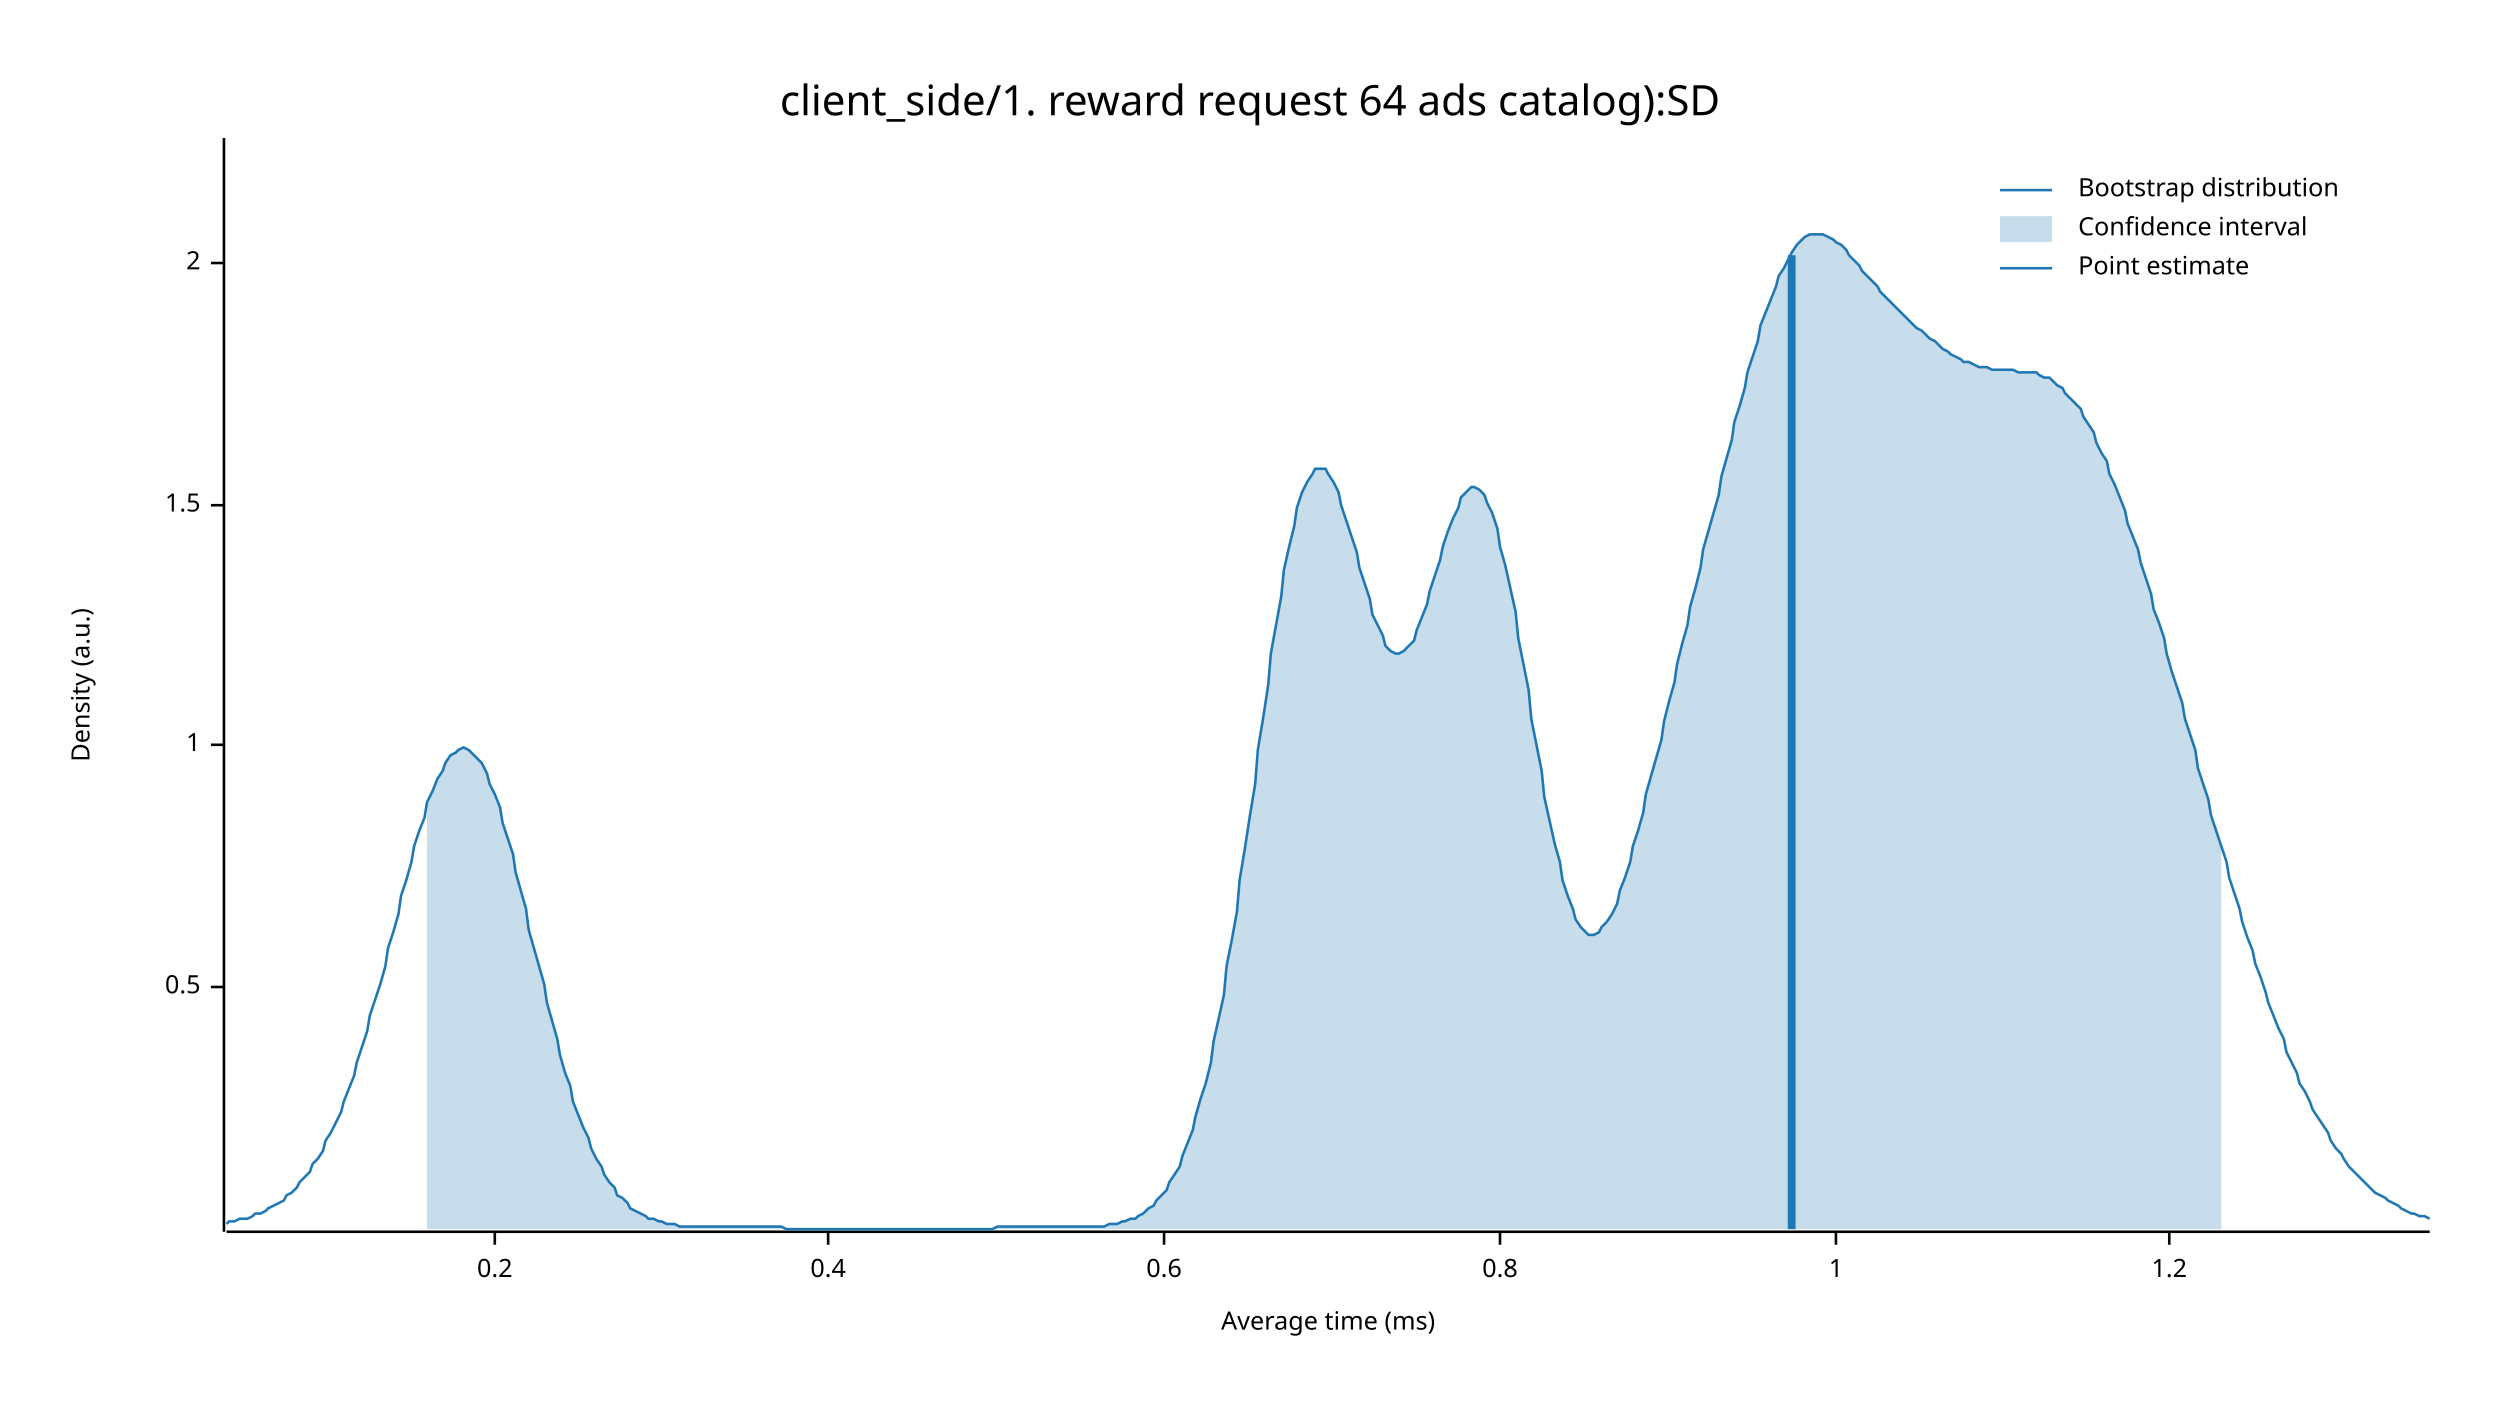
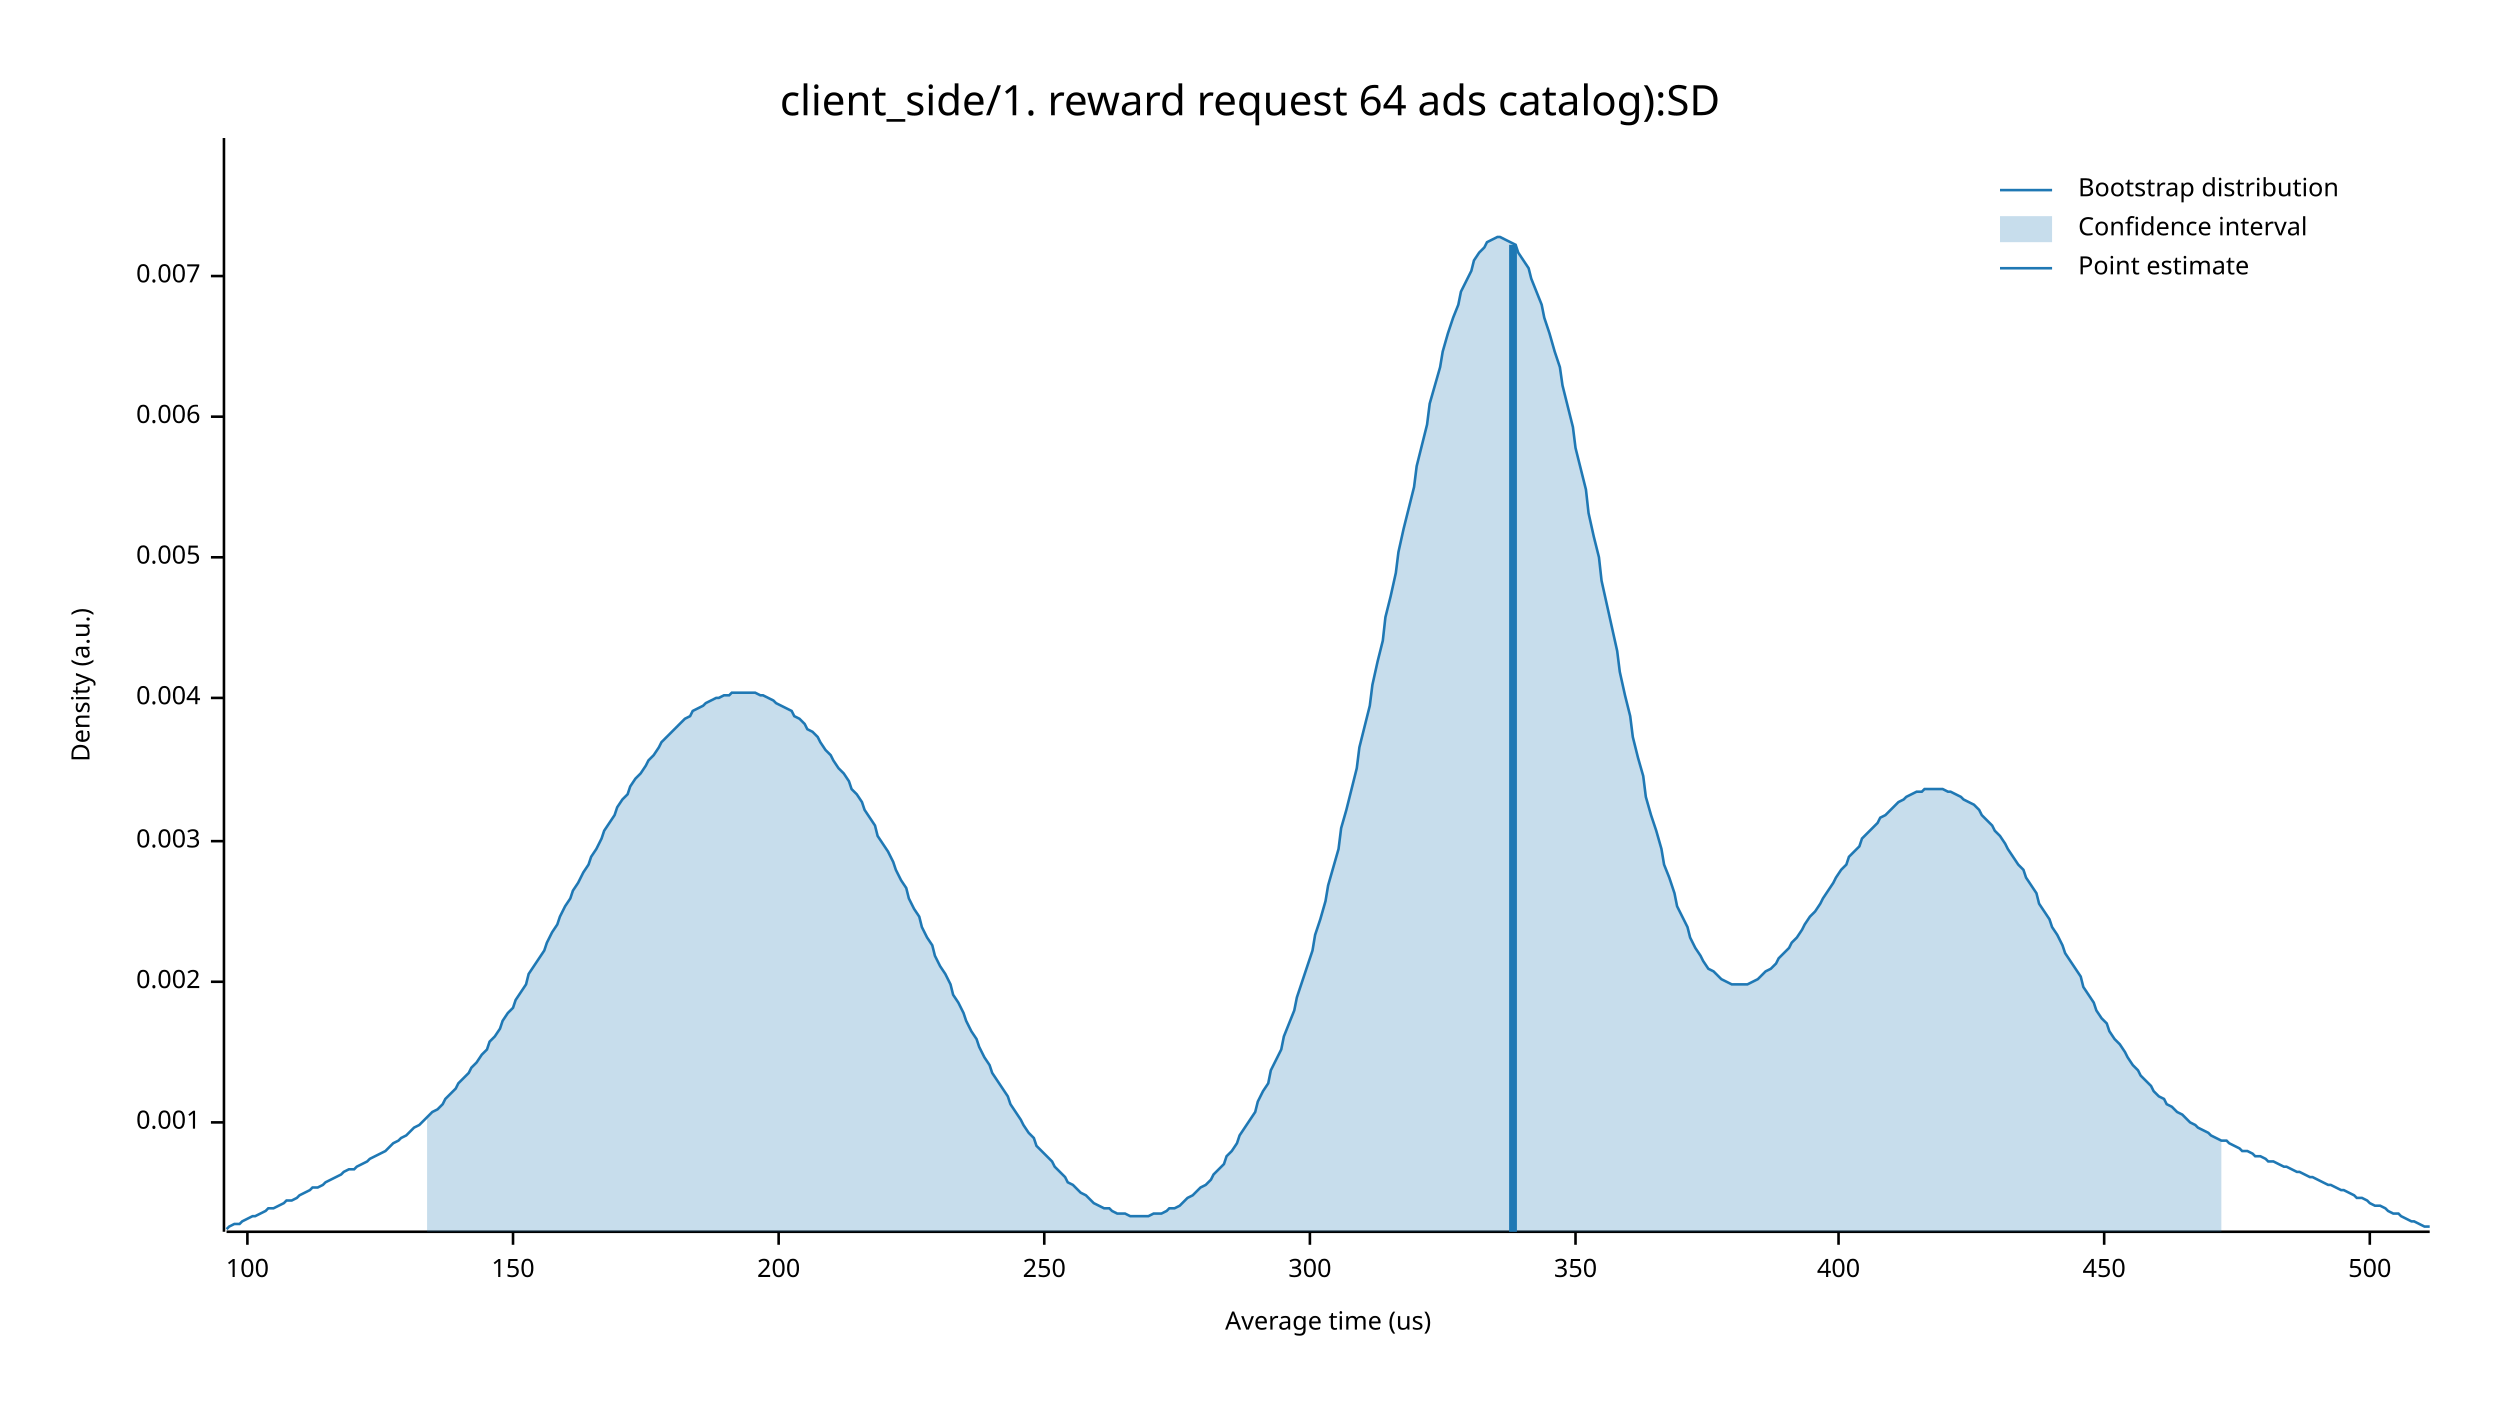
<svg xmlns="http://www.w3.org/2000/svg" width="960" height="540" viewBox="0 0 960 540">
  <text x="480" y="32" dy="0.76em" text-anchor="middle" font-family="sans-serif" font-size="16.129" opacity="1" fill="#000000">
client_side/1. reward request 64 ads catalog):SD
</text>
  <text x="27" y="263" dy="0.76em" text-anchor="middle" font-family="sans-serif" font-size="9.677" opacity="1" fill="#000000" transform="rotate(270, 27, 263)">
Density (a.u.)
</text>
  <text x="510" y="513" dy="-0.5ex" text-anchor="middle" font-family="sans-serif" font-size="9.677" opacity="1" fill="#000000">
- Average time (ms)
+ Average time (us)
</text>
  <polyline fill="none" opacity="1" stroke="#000000" stroke-width="1" points="86,53 86,473 " />
-   <text x="77" y="379" dy="0.5ex" text-anchor="end" font-family="sans-serif" font-size="9.677" opacity="1" fill="#000000">
- 0.5
+   <text x="77" y="431" dy="0.5ex" text-anchor="end" font-family="sans-serif" font-size="9.677" opacity="1" fill="#000000">
+ 0.001
</text>
-   <polyline fill="none" opacity="1" stroke="#000000" stroke-width="1" points="81,379 86,379 " />
-   <text x="77" y="286" dy="0.5ex" text-anchor="end" font-family="sans-serif" font-size="9.677" opacity="1" fill="#000000">
- 1
+   <polyline fill="none" opacity="1" stroke="#000000" stroke-width="1" points="81,431 86,431 " />
+   <text x="77" y="377" dy="0.5ex" text-anchor="end" font-family="sans-serif" font-size="9.677" opacity="1" fill="#000000">
+ 0.002
</text>
-   <polyline fill="none" opacity="1" stroke="#000000" stroke-width="1" points="81,286 86,286 " />
-   <text x="77" y="194" dy="0.5ex" text-anchor="end" font-family="sans-serif" font-size="9.677" opacity="1" fill="#000000">
- 1.5
+   <polyline fill="none" opacity="1" stroke="#000000" stroke-width="1" points="81,377 86,377 " />
+   <text x="77" y="323" dy="0.5ex" text-anchor="end" font-family="sans-serif" font-size="9.677" opacity="1" fill="#000000">
+ 0.003
</text>
-   <polyline fill="none" opacity="1" stroke="#000000" stroke-width="1" points="81,194 86,194 " />
-   <text x="77" y="101" dy="0.5ex" text-anchor="end" font-family="sans-serif" font-size="9.677" opacity="1" fill="#000000">
- 2
+   <polyline fill="none" opacity="1" stroke="#000000" stroke-width="1" points="81,323 86,323 " />
+   <text x="77" y="268" dy="0.5ex" text-anchor="end" font-family="sans-serif" font-size="9.677" opacity="1" fill="#000000">
+ 0.004
</text>
-   <polyline fill="none" opacity="1" stroke="#000000" stroke-width="1" points="81,101 86,101 " />
+   <polyline fill="none" opacity="1" stroke="#000000" stroke-width="1" points="81,268 86,268 " />
+   <text x="77" y="214" dy="0.5ex" text-anchor="end" font-family="sans-serif" font-size="9.677" opacity="1" fill="#000000">
+ 0.005
+ </text>
+   <polyline fill="none" opacity="1" stroke="#000000" stroke-width="1" points="81,214 86,214 " />
+   <text x="77" y="160" dy="0.5ex" text-anchor="end" font-family="sans-serif" font-size="9.677" opacity="1" fill="#000000">
+ 0.006
+ </text>
+   <polyline fill="none" opacity="1" stroke="#000000" stroke-width="1" points="81,160 86,160 " />
+   <text x="77" y="106" dy="0.5ex" text-anchor="end" font-family="sans-serif" font-size="9.677" opacity="1" fill="#000000">
+ 0.007
+ </text>
+   <polyline fill="none" opacity="1" stroke="#000000" stroke-width="1" points="81,106 86,106 " />
  <polyline fill="none" opacity="1" stroke="#000000" stroke-width="1" points="87,473 933,473 " />
-   <text x="190" y="483" dy="0.76em" text-anchor="middle" font-family="sans-serif" font-size="9.677" opacity="1" fill="#000000">
- 0.2
+   <text x="95" y="483" dy="0.76em" text-anchor="middle" font-family="sans-serif" font-size="9.677" opacity="1" fill="#000000">
+ 100
</text>
-   <polyline fill="none" opacity="1" stroke="#000000" stroke-width="1" points="190,473 190,478 " />
-   <text x="318" y="483" dy="0.76em" text-anchor="middle" font-family="sans-serif" font-size="9.677" opacity="1" fill="#000000">
- 0.4
+   <polyline fill="none" opacity="1" stroke="#000000" stroke-width="1" points="95,473 95,478 " />
+   <text x="197" y="483" dy="0.76em" text-anchor="middle" font-family="sans-serif" font-size="9.677" opacity="1" fill="#000000">
+ 150
</text>
-   <polyline fill="none" opacity="1" stroke="#000000" stroke-width="1" points="318,473 318,478 " />
-   <text x="447" y="483" dy="0.76em" text-anchor="middle" font-family="sans-serif" font-size="9.677" opacity="1" fill="#000000">
- 0.6
+   <polyline fill="none" opacity="1" stroke="#000000" stroke-width="1" points="197,473 197,478 " />
+   <text x="299" y="483" dy="0.76em" text-anchor="middle" font-family="sans-serif" font-size="9.677" opacity="1" fill="#000000">
+ 200
</text>
-   <polyline fill="none" opacity="1" stroke="#000000" stroke-width="1" points="447,473 447,478 " />
-   <text x="576" y="483" dy="0.76em" text-anchor="middle" font-family="sans-serif" font-size="9.677" opacity="1" fill="#000000">
- 0.8
+   <polyline fill="none" opacity="1" stroke="#000000" stroke-width="1" points="299,473 299,478 " />
+   <text x="401" y="483" dy="0.76em" text-anchor="middle" font-family="sans-serif" font-size="9.677" opacity="1" fill="#000000">
+ 250
</text>
-   <polyline fill="none" opacity="1" stroke="#000000" stroke-width="1" points="576,473 576,478 " />
-   <text x="705" y="483" dy="0.76em" text-anchor="middle" font-family="sans-serif" font-size="9.677" opacity="1" fill="#000000">
- 1
+   <polyline fill="none" opacity="1" stroke="#000000" stroke-width="1" points="401,473 401,478 " />
+   <text x="503" y="483" dy="0.76em" text-anchor="middle" font-family="sans-serif" font-size="9.677" opacity="1" fill="#000000">
+ 300
</text>
-   <polyline fill="none" opacity="1" stroke="#000000" stroke-width="1" points="705,473 705,478 " />
-   <text x="833" y="483" dy="0.76em" text-anchor="middle" font-family="sans-serif" font-size="9.677" opacity="1" fill="#000000">
- 1.2
+   <polyline fill="none" opacity="1" stroke="#000000" stroke-width="1" points="503,473 503,478 " />
+   <text x="605" y="483" dy="0.76em" text-anchor="middle" font-family="sans-serif" font-size="9.677" opacity="1" fill="#000000">
+ 350
</text>
-   <polyline fill="none" opacity="1" stroke="#000000" stroke-width="1" points="833,473 833,478 " />
-   <polyline fill="none" opacity="1" stroke="#1F78B4" stroke-width="1" points="87,470 88,469 90,469 92,468 93,468 95,468 97,467 98,466 100,466 102,465 103,464 105,463 107,462 109,461 110,459 112,458 114,456 115,454 117,452 119,450 120,447 122,445 124,442 125,438 127,435 129,431 131,427 132,423 134,418 136,413 137,408 139,402 141,396 142,390 144,384 146,378 148,371 149,364 151,358 153,351 154,344 156,338 158,331 159,325 161,319 163,314 164,308 166,304 168,299 170,296 171,293 173,290 175,289 176,288 178,287 180,288 181,289 183,291 185,293 187,297 188,301 190,305 192,310 193,316 195,322 197,328 198,335 200,342 202,349 203,357 205,364 207,371 209,378 210,385 212,392 214,399 215,405 217,412 219,417 220,423 222,428 224,433 226,437 227,441 229,445 231,448 232,451 234,454 236,456 237,459 239,460 241,462 242,464 244,465 246,466 248,467 249,468 251,468 253,469 254,469 256,470 258,470 259,470 261,471 263,471 265,471 266,471 268,471 270,471 271,471 273,471 275,471 276,471 278,471 280,471 281,471 283,471 285,471 287,471 288,471 290,471 292,471 293,471 295,471 297,471 298,471 300,471 302,472 304,472 305,472 307,472 309,472 310,472 312,472 314,472 315,472 317,472 319,472 320,472 322,472 324,472 326,472 327,472 329,472 331,472 332,472 334,472 336,472 337,472 339,472 341,472 343,472 344,472 346,472 348,472 349,472 351,472 353,472 354,472 356,472 358,472 359,472 361,472 363,472 365,472 366,472 368,472 370,472 371,472 373,472 375,472 376,472 378,472 380,472 381,472 383,471 385,471 387,471 388,471 390,471 392,471 393,471 395,471 397,471 398,471 400,471 402,471 404,471 405,471 407,471 409,471 410,471 412,471 414,471 415,471 417,471 419,471 420,471 422,471 424,471 426,470 427,470 429,470 431,469 432,469 434,468 436,468 437,467 439,466 441,464 443,463 444,461 446,459 448,457 449,454 451,451 453,448 454,444 456,439 458,434 459,429 461,422 463,416 465,408 466,400 468,391 470,382 471,371 473,361 475,350 476,338 478,326 480,313 482,301 483,288 485,276 487,263 488,251 490,240 492,229 493,219 495,210 497,202 498,195 500,189 502,185 504,182 505,180 507,180 509,180 510,182 512,185 514,189 515,194 517,200 519,206 521,212 522,218 524,224 526,230 527,236 529,240 531,244 532,248 534,250 536,251 537,251 539,250 541,248 543,246 544,242 546,237 548,232 549,227 551,221 553,215 554,210 556,204 558,199 560,195 561,191 563,189 565,187 566,187 568,188 570,190 571,193 573,197 575,203 576,210 578,217 580,226 582,235 583,245 585,255 587,265 588,276 590,286 592,296 593,306 595,315 597,324 599,331 600,338 602,344 604,349 605,353 607,356 609,358 610,359 612,359 614,358 615,356 617,354 619,351 621,347 622,342 624,337 626,331 627,325 629,319 631,312 632,305 634,298 636,291 638,284 639,277 641,269 643,262 644,255 646,247 648,240 649,233 651,226 653,218 654,211 656,204 658,197 660,190 661,183 663,176 665,169 666,162 668,156 670,149 671,143 673,137 675,131 676,125 678,120 680,115 682,110 683,106 685,103 687,99 688,97 690,94 692,92 693,91 695,90 697,90 699,90 700,90 702,91 704,92 705,93 707,94 709,96 710,98 712,100 714,102 715,104 717,106 719,108 721,110 722,112 724,114 726,116 727,117 729,119 731,121 732,122 734,124 736,126 738,127 739,128 741,130 743,131 744,132 746,134 748,135 749,136 751,137 753,138 754,139 756,139 758,140 760,141 761,141 763,141 765,142 766,142 768,142 770,142 771,142 773,142 775,143 777,143 778,143 780,143 782,143 783,144 785,145 787,145 788,146 790,148 792,149 793,151 795,153 797,155 799,157 800,160 802,163 804,166 805,170 807,174 809,177 810,182 812,186 814,191 816,196 817,201 819,206 821,211 822,216 824,222 826,228 827,234 829,239 831,245 832,251 834,258 836,264 838,270 839,276 841,282 843,288 844,295 846,301 848,307 849,313 851,319 853,325 855,331 856,337 858,343 860,349 861,354 863,360 865,365 866,370 868,375 870,381 871,385 873,390 875,395 877,399 878,404 880,408 882,412 883,416 885,419 887,423 888,426 890,429 892,432 894,435 895,438 897,441 899,443 900,445 902,448 904,450 905,451 907,453 909,455 910,456 912,458 914,459 916,460 917,461 919,462 921,463 922,464 924,465 926,466 927,466 929,467 931,467 933,468 " />
-   <polygon opacity="0.25" fill="#1F78B4" points="164,308 166,304 168,299 170,296 171,293 173,290 175,289 176,288 178,287 180,288 181,289 183,291 185,293 187,297 188,301 190,305 192,310 193,316 195,322 197,328 198,335 200,342 202,349 203,357 205,364 207,371 209,378 210,385 212,392 214,399 215,405 217,412 219,417 220,423 222,428 224,433 226,437 227,441 229,445 231,448 232,451 234,454 236,456 237,459 239,460 241,462 242,464 244,465 246,466 248,467 249,468 251,468 253,469 254,469 256,470 258,470 259,470 261,471 263,471 265,471 266,471 268,471 270,471 271,471 273,471 275,471 276,471 278,471 280,471 281,471 283,471 285,471 287,471 288,471 290,471 292,471 293,471 295,471 297,471 298,471 300,471 302,472 304,472 305,472 307,472 309,472 310,472 312,472 314,472 315,472 317,472 319,472 320,472 322,472 324,472 326,472 327,472 329,472 331,472 332,472 334,472 336,472 337,472 339,472 341,472 343,472 344,472 346,472 348,472 349,472 351,472 353,472 354,472 356,472 358,472 359,472 361,472 363,472 365,472 366,472 368,472 370,472 371,472 373,472 375,472 376,472 378,472 380,472 381,472 383,471 385,471 387,471 388,471 390,471 392,471 393,471 395,471 397,471 398,471 400,471 402,471 404,471 405,471 407,471 409,471 410,471 412,471 414,471 415,471 417,471 419,471 420,471 422,471 424,471 426,470 427,470 429,470 431,469 432,469 434,468 436,468 437,467 439,466 441,464 443,463 444,461 446,459 448,457 449,454 451,451 453,448 454,444 456,439 458,434 459,429 461,422 463,416 465,408 466,400 468,391 470,382 471,371 473,361 475,350 476,338 478,326 480,313 482,301 483,288 485,276 487,263 488,251 490,240 492,229 493,219 495,210 497,202 498,195 500,189 502,185 504,182 505,180 507,180 509,180 510,182 512,185 514,189 515,194 517,200 519,206 521,212 522,218 524,224 526,230 527,236 529,240 531,244 532,248 534,250 536,251 537,251 539,250 541,248 543,246 544,242 546,237 548,232 549,227 551,221 553,215 554,210 556,204 558,199 560,195 561,191 563,189 565,187 566,187 568,188 570,190 571,193 573,197 575,203 576,210 578,217 580,226 582,235 583,245 585,255 587,265 588,276 590,286 592,296 593,306 595,315 597,324 599,331 600,338 602,344 604,349 605,353 607,356 609,358 610,359 612,359 614,358 615,356 617,354 619,351 621,347 622,342 624,337 626,331 627,325 629,319 631,312 632,305 634,298 636,291 638,284 639,277 641,269 643,262 644,255 646,247 648,240 649,233 651,226 653,218 654,211 656,204 658,197 660,190 661,183 663,176 665,169 666,162 668,156 670,149 671,143 673,137 675,131 676,125 678,120 680,115 682,110 683,106 685,103 687,99 688,97 690,94 692,92 693,91 695,90 697,90 699,90 700,90 702,91 704,92 705,93 707,94 709,96 710,98 712,100 714,102 715,104 717,106 719,108 721,110 722,112 724,114 726,116 727,117 729,119 731,121 732,122 734,124 736,126 738,127 739,128 741,130 743,131 744,132 746,134 748,135 749,136 751,137 753,138 754,139 756,139 758,140 760,141 761,141 763,141 765,142 766,142 768,142 770,142 771,142 773,142 775,143 777,143 778,143 780,143 782,143 783,144 785,145 787,145 788,146 790,148 792,149 793,151 795,153 797,155 799,157 800,160 802,163 804,166 805,170 807,174 809,177 810,182 812,186 814,191 816,196 817,201 819,206 821,211 822,216 824,222 826,228 827,234 829,239 831,245 832,251 834,258 836,264 838,270 839,276 841,282 843,288 844,295 846,301 848,307 849,313 851,319 853,325 853,472 164,472 " />
-   <polyline fill="none" opacity="1" stroke="#1F78B4" stroke-width="3" points="688,472 688,98 " />
+   <polyline fill="none" opacity="1" stroke="#000000" stroke-width="1" points="605,473 605,478 " />
+   <text x="706" y="483" dy="0.76em" text-anchor="middle" font-family="sans-serif" font-size="9.677" opacity="1" fill="#000000">
+ 400
+ </text>
+   <polyline fill="none" opacity="1" stroke="#000000" stroke-width="1" points="706,473 706,478 " />
+   <text x="808" y="483" dy="0.76em" text-anchor="middle" font-family="sans-serif" font-size="9.677" opacity="1" fill="#000000">
+ 450
+ </text>
+   <polyline fill="none" opacity="1" stroke="#000000" stroke-width="1" points="808,473 808,478 " />
+   <text x="910" y="483" dy="0.76em" text-anchor="middle" font-family="sans-serif" font-size="9.677" opacity="1" fill="#000000">
+ 500
+ </text>
+   <polyline fill="none" opacity="1" stroke="#000000" stroke-width="1" points="910,473 910,478 " />
+   <polyline fill="none" opacity="1" stroke="#1F78B4" stroke-width="1" points="87,472 88,471 90,470 92,470 93,469 95,468 97,467 98,467 100,466 102,465 103,464 105,464 107,463 109,462 110,461 112,461 114,460 115,459 117,458 119,457 120,456 122,456 124,455 125,454 127,453 129,452 131,451 132,450 134,449 136,449 137,448 139,447 141,446 142,445 144,444 146,443 148,442 149,441 151,439 153,438 154,437 156,436 158,434 159,433 161,432 163,430 164,429 166,427 168,426 170,424 171,422 173,420 175,418 176,416 178,414 180,412 181,410 183,408 185,405 187,403 188,400 190,398 192,395 193,392 195,389 197,387 198,384 200,381 202,378 203,374 205,371 207,368 209,365 210,362 212,358 214,355 215,352 217,348 219,345 220,342 222,339 224,335 226,332 227,329 229,326 231,322 232,319 234,316 236,313 237,310 239,307 241,305 242,302 244,299 246,297 248,294 249,292 251,290 253,287 254,285 256,283 258,281 259,280 261,278 263,276 265,275 266,273 268,272 270,271 271,270 273,269 275,268 276,268 278,267 280,267 281,266 283,266 285,266 287,266 288,266 290,266 292,267 293,267 295,268 297,269 298,270 300,271 302,272 304,273 305,275 307,276 309,278 310,280 312,281 314,283 315,285 317,288 319,290 320,292 322,295 324,297 326,300 327,303 329,305 331,308 332,311 334,314 336,317 337,321 339,324 341,327 343,331 344,334 346,338 348,341 349,345 351,349 353,352 354,356 356,360 358,363 359,367 361,371 363,374 365,378 366,382 368,385 370,389 371,392 373,396 375,399 376,402 378,406 380,409 381,412 383,415 385,418 387,421 388,424 390,427 392,430 393,432 395,435 397,437 398,440 400,442 402,444 404,446 405,448 407,450 409,452 410,454 412,455 414,457 415,458 417,459 419,461 420,462 422,463 424,464 426,464 427,465 429,466 431,466 432,466 434,467 436,467 437,467 439,467 441,467 443,466 444,466 446,466 448,465 449,464 451,464 453,463 454,462 456,460 458,459 459,458 461,456 463,455 465,453 466,451 468,449 470,447 471,444 473,442 475,439 476,436 478,433 480,430 482,427 483,423 485,419 487,416 488,411 490,407 492,403 493,398 495,393 497,388 498,383 500,377 502,371 504,365 505,359 507,353 509,346 510,340 512,333 514,326 515,318 517,311 519,303 521,295 522,287 524,279 526,271 527,263 529,254 531,246 532,237 534,229 536,220 537,212 539,203 541,195 543,187 544,179 546,171 548,163 549,155 551,148 553,141 554,135 556,128 558,122 560,117 561,112 563,108 565,104 566,100 568,97 570,95 571,93 573,92 575,91 576,91 578,92 580,93 582,94 583,97 585,100 587,103 588,107 590,112 592,117 593,122 595,128 597,135 599,141 600,148 602,156 604,164 605,172 607,180 609,188 610,197 612,206 614,214 615,223 617,232 619,241 621,250 622,258 624,267 626,275 627,283 629,291 631,298 632,306 634,313 636,319 638,326 639,332 641,337 643,343 644,348 646,352 648,356 649,360 651,364 653,367 654,369 656,372 658,373 660,375 661,376 663,377 665,378 666,378 668,378 670,378 671,378 673,377 675,376 676,375 678,373 680,372 682,370 683,368 685,366 687,364 688,362 690,360 692,357 693,355 695,352 697,350 699,347 700,345 702,342 704,339 705,337 707,334 709,332 710,329 712,327 714,325 715,322 717,320 719,318 721,316 722,314 724,313 726,311 727,310 729,308 731,307 732,306 734,305 736,304 738,304 739,303 741,303 743,303 744,303 746,303 748,304 749,304 751,305 753,306 754,307 756,308 758,309 760,311 761,313 763,315 765,317 766,319 768,321 770,324 771,326 773,329 775,332 777,334 778,337 780,340 782,343 783,347 785,350 787,353 788,356 790,359 792,363 793,366 795,369 797,372 799,375 800,379 802,382 804,385 805,388 807,391 809,393 810,396 812,399 814,401 816,404 817,406 819,409 821,411 822,413 824,415 826,417 827,419 829,421 831,422 832,424 834,425 836,427 838,428 839,429 841,431 843,432 844,433 846,434 848,435 849,436 851,437 853,438 855,438 856,439 858,440 860,441 861,442 863,442 865,443 866,444 868,444 870,445 871,446 873,446 875,447 877,448 878,448 880,449 882,450 883,450 885,451 887,452 888,452 890,453 892,454 894,455 895,455 897,456 899,457 900,457 902,458 904,459 905,460 907,460 909,461 910,462 912,463 914,463 916,464 917,465 919,466 921,466 922,467 924,468 926,469 927,469 929,470 931,471 933,471 " />
+   <polygon opacity="0.25" fill="#1F78B4" points="164,429 166,427 168,426 170,424 171,422 173,420 175,418 176,416 178,414 180,412 181,410 183,408 185,405 187,403 188,400 190,398 192,395 193,392 195,389 197,387 198,384 200,381 202,378 203,374 205,371 207,368 209,365 210,362 212,358 214,355 215,352 217,348 219,345 220,342 222,339 224,335 226,332 227,329 229,326 231,322 232,319 234,316 236,313 237,310 239,307 241,305 242,302 244,299 246,297 248,294 249,292 251,290 253,287 254,285 256,283 258,281 259,280 261,278 263,276 265,275 266,273 268,272 270,271 271,270 273,269 275,268 276,268 278,267 280,267 281,266 283,266 285,266 287,266 288,266 290,266 292,267 293,267 295,268 297,269 298,270 300,271 302,272 304,273 305,275 307,276 309,278 310,280 312,281 314,283 315,285 317,288 319,290 320,292 322,295 324,297 326,300 327,303 329,305 331,308 332,311 334,314 336,317 337,321 339,324 341,327 343,331 344,334 346,338 348,341 349,345 351,349 353,352 354,356 356,360 358,363 359,367 361,371 363,374 365,378 366,382 368,385 370,389 371,392 373,396 375,399 376,402 378,406 380,409 381,412 383,415 385,418 387,421 388,424 390,427 392,430 393,432 395,435 397,437 398,440 400,442 402,444 404,446 405,448 407,450 409,452 410,454 412,455 414,457 415,458 417,459 419,461 420,462 422,463 424,464 426,464 427,465 429,466 431,466 432,466 434,467 436,467 437,467 439,467 441,467 443,466 444,466 446,466 448,465 449,464 451,464 453,463 454,462 456,460 458,459 459,458 461,456 463,455 465,453 466,451 468,449 470,447 471,444 473,442 475,439 476,436 478,433 480,430 482,427 483,423 485,419 487,416 488,411 490,407 492,403 493,398 495,393 497,388 498,383 500,377 502,371 504,365 505,359 507,353 509,346 510,340 512,333 514,326 515,318 517,311 519,303 521,295 522,287 524,279 526,271 527,263 529,254 531,246 532,237 534,229 536,220 537,212 539,203 541,195 543,187 544,179 546,171 548,163 549,155 551,148 553,141 554,135 556,128 558,122 560,117 561,112 563,108 565,104 566,100 568,97 570,95 571,93 573,92 575,91 576,91 578,92 580,93 582,94 583,97 585,100 587,103 588,107 590,112 592,117 593,122 595,128 597,135 599,141 600,148 602,156 604,164 605,172 607,180 609,188 610,197 612,206 614,214 615,223 617,232 619,241 621,250 622,258 624,267 626,275 627,283 629,291 631,298 632,306 634,313 636,319 638,326 639,332 641,337 643,343 644,348 646,352 648,356 649,360 651,364 653,367 654,369 656,372 658,373 660,375 661,376 663,377 665,378 666,378 668,378 670,378 671,378 673,377 675,376 676,375 678,373 680,372 682,370 683,368 685,366 687,364 688,362 690,360 692,357 693,355 695,352 697,350 699,347 700,345 702,342 704,339 705,337 707,334 709,332 710,329 712,327 714,325 715,322 717,320 719,318 721,316 722,314 724,313 726,311 727,310 729,308 731,307 732,306 734,305 736,304 738,304 739,303 741,303 743,303 744,303 746,303 748,304 749,304 751,305 753,306 754,307 756,308 758,309 760,311 761,313 763,315 765,317 766,319 768,321 770,324 771,326 773,329 775,332 777,334 778,337 780,340 782,343 783,347 785,350 787,353 788,356 790,359 792,363 793,366 795,369 797,372 799,375 800,379 802,382 804,385 805,388 807,391 809,393 810,396 812,399 814,401 816,404 817,406 819,409 821,411 822,413 824,415 826,417 827,419 829,421 831,422 832,424 834,425 836,427 838,428 839,429 841,431 843,432 844,433 846,434 848,435 849,436 851,437 853,438 853,473 164,473 " />
+   <polyline fill="none" opacity="1" stroke="#1F78B4" stroke-width="3" points="581,473 581,94 " />
  <text x="798" y="68" dy="0.76em" text-anchor="start" font-family="sans-serif" font-size="9.677" opacity="1" fill="#000000">
Bootstrap distribution
</text>
  <text x="798" y="83" dy="0.76em" text-anchor="start" font-family="sans-serif" font-size="9.677" opacity="1" fill="#000000">
Confidence interval
</text>
  <text x="798" y="98" dy="0.76em" text-anchor="start" font-family="sans-serif" font-size="9.677" opacity="1" fill="#000000">
Point estimate
</text>
  <polyline fill="none" opacity="1" stroke="#1F78B4" stroke-width="1" points="768,73 788,73 " />
  <rect x="768" y="83" width="20" height="10" opacity="0.25" fill="#1F78B4" stroke="none" />
  <polyline fill="none" opacity="1" stroke="#1F78B4" stroke-width="1" points="768,103 788,103 " />
</svg>
